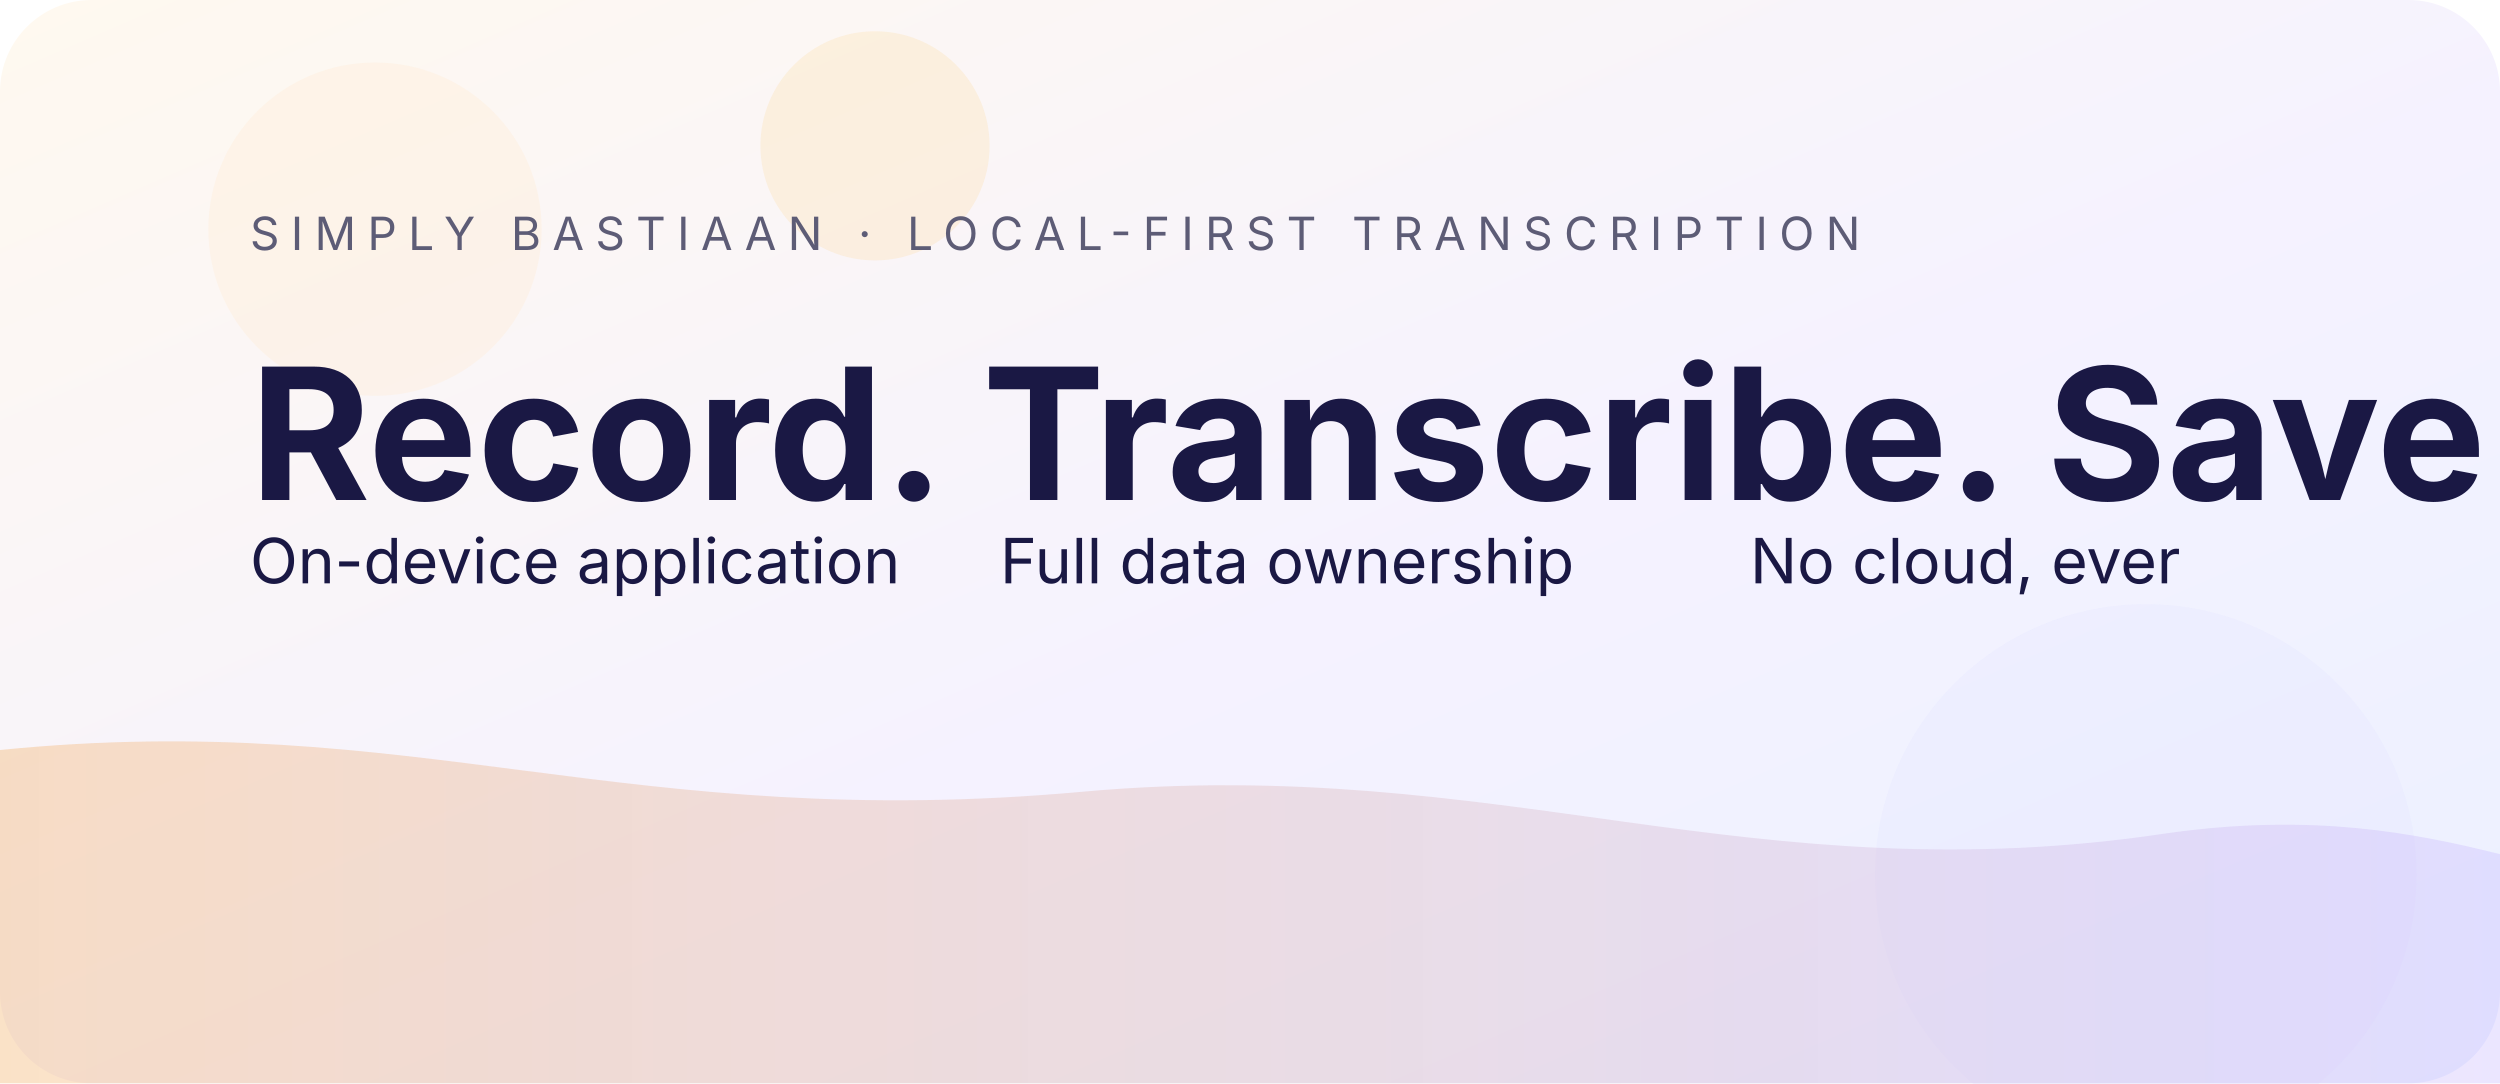
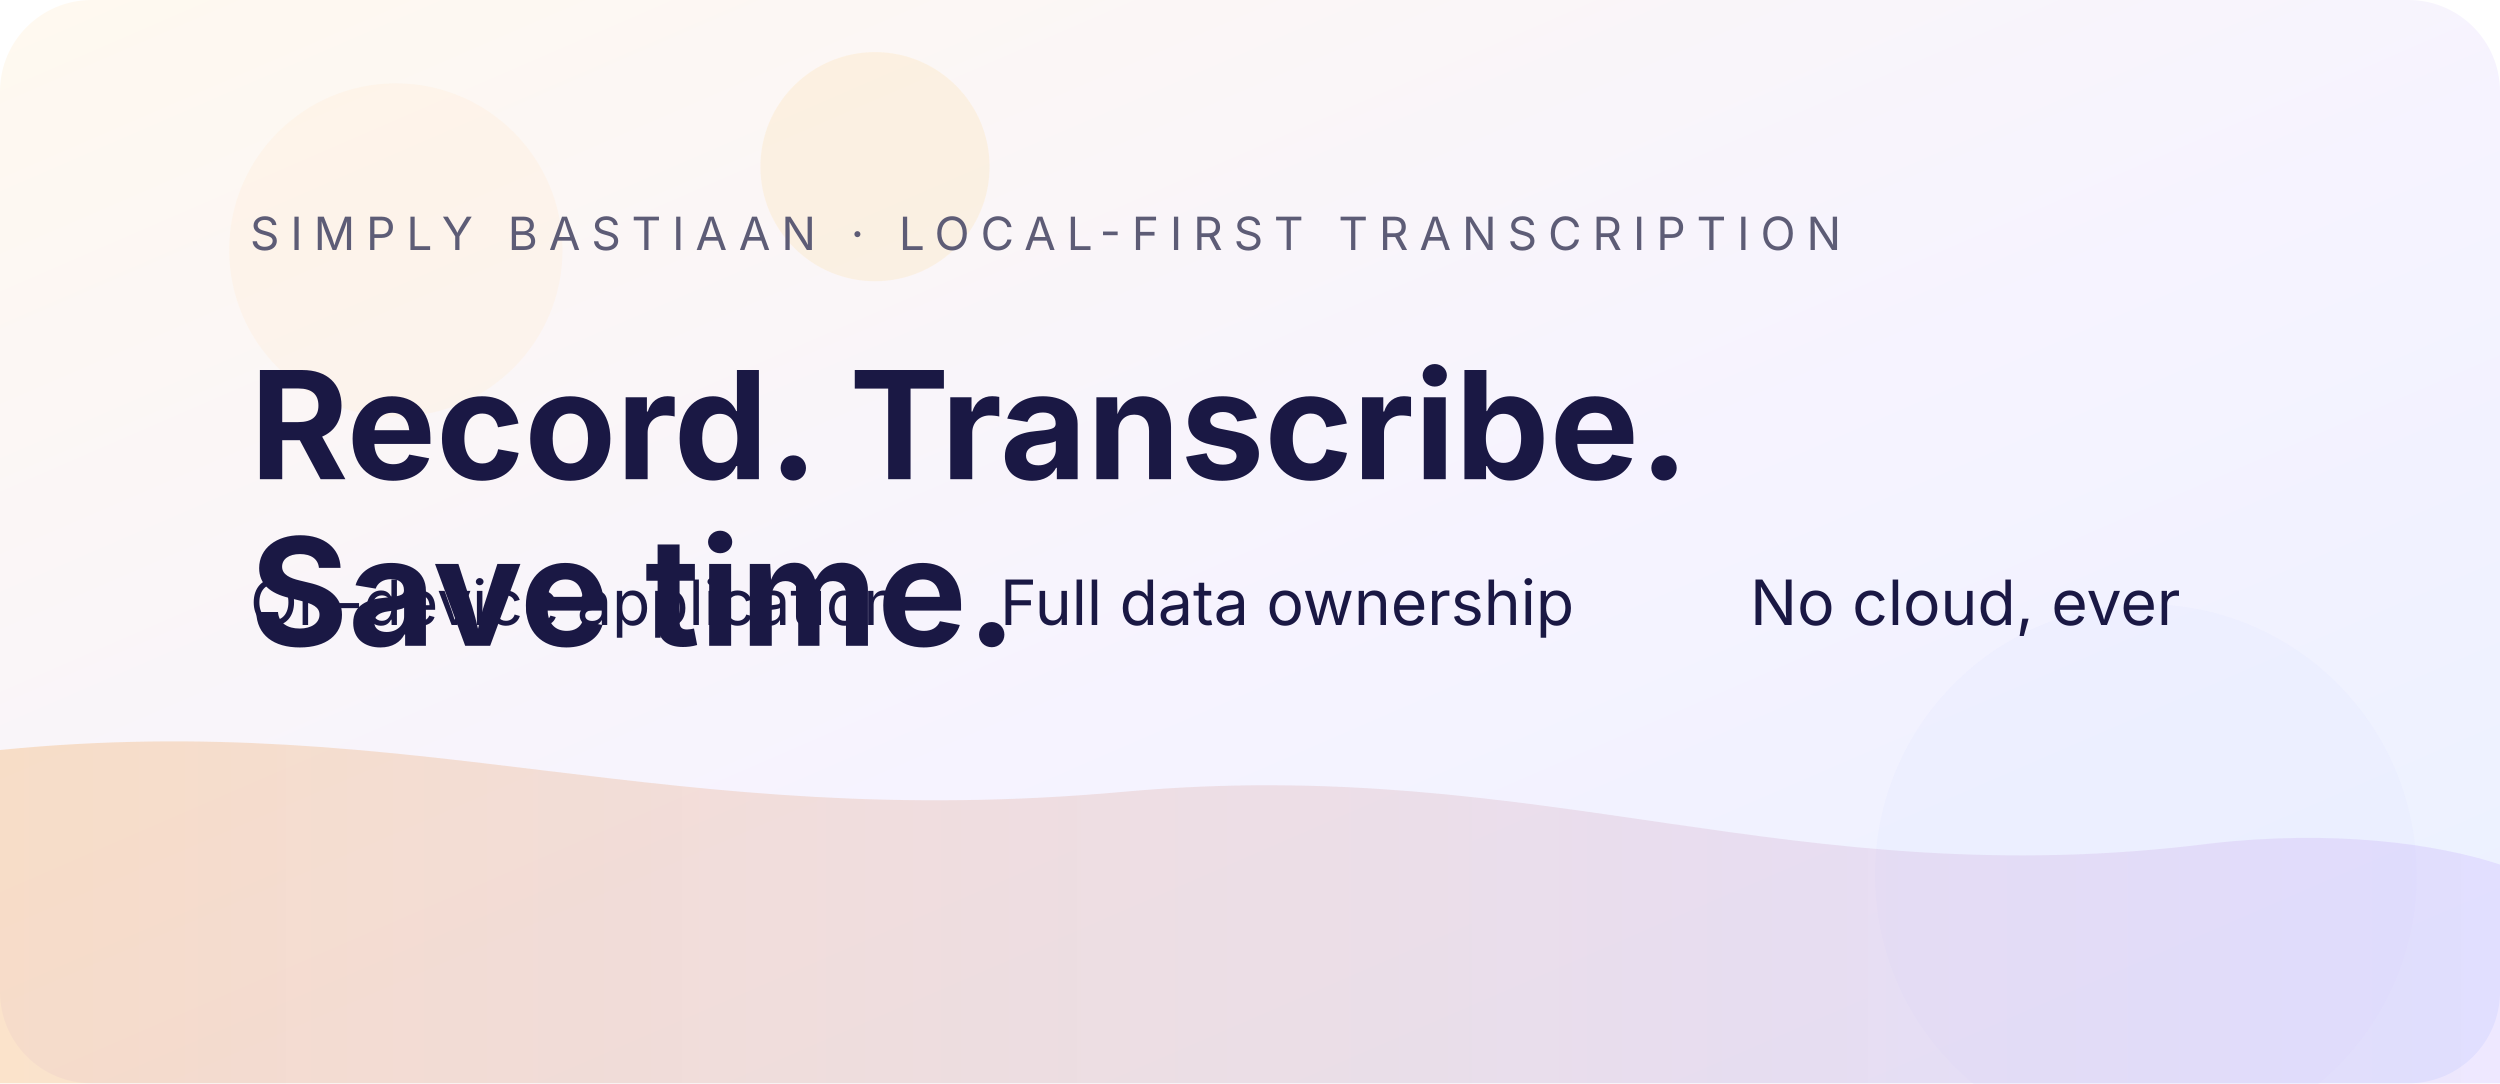
<svg xmlns="http://www.w3.org/2000/svg" width="1200" height="520" viewBox="0 0 1200 520" role="img" aria-labelledby="title desc">
  <defs>
    <linearGradient id="bg" x1="0%" y1="0%" x2="100%" y2="100%">
      <stop offset="0%" stop-color="#FFF9EF" />
-       <stop offset="55%" stop-color="#F5F2FF" />
-       <stop offset="100%" stop-color="#EBF1FF" />
+       <stop offset="55%" stop-color="#F6F3FF" />
+       <stop offset="100%" stop-color="#EAF1FF" />
    </linearGradient>
    <linearGradient id="wave" x1="0%" y1="0%" x2="100%" y2="0%">
-       <stop offset="0%" stop-color="#F4B36E" stop-opacity="0.85" />
-       <stop offset="100%" stop-color="#C8B9FF" stop-opacity="0.8" />
+       <stop offset="0%" stop-color="#F4B36E" stop-opacity="0.8" />
+       <stop offset="100%" stop-color="#CBB9FF" stop-opacity="0.75" />
    </linearGradient>
  </defs>
  <rect width="1200" height="520" rx="44" fill="url(#bg)" />
-   <g opacity="0.35">
-     <circle cx="180" cy="110" r="80" fill="#FFEBD4" />
-     <circle cx="420" cy="70" r="55" fill="#FCE1B4" />
-     <circle cx="1030" cy="420" r="130" fill="#E4E6FF" />
+   <g opacity="0.3">
+     <circle cx="190" cy="120" r="80" fill="#FFEBD4" />
+     <circle cx="420" cy="80" r="55" fill="#FDE2B3" />
+     <circle cx="1030" cy="420" r="130" fill="#E3E6FF" />
  </g>
-   <path d="M0 360 C200 340 300 400 520 380 C720 362 840 430 1040 400 C1110 390 1160 400 1200 410 L1200 520 L0 520 Z" fill="url(#wave)" opacity="0.45" />
+   <path d="M0 360 C200 340 320 400 540 380 C740 362 860 430 1060 405 C1120 398 1170 405 1200 415 L1200 520 L0 520 Z" fill="url(#wave)" opacity="0.45" />
  <g transform="translate(120 120)" font-family="'Inter','Segoe UI',sans-serif" fill="#1A1844">
-     <text font-size="22" letter-spacing="0.25em" fill="#5D5C76">SIMPLY BASTIAAN · LOCAL-FIRST TRANSCRIPTION</text>
-     <text y="120" font-size="88" font-weight="700">Record. Transcribe. Save time.</text>
+     <text font-size="22" letter-spacing="0.24em" fill="#5D5C76">SIMPLY BASTIAAN · LOCAL-FIRST TRANSCRIPTION</text>
+     <text y="110" font-size="72" font-weight="700">Record. Transcribe.</text>
+     <text y="190" font-size="72" font-weight="700">Save time.</text>
  </g>
-   <g transform="translate(120 280)" font-family="'Inter','Segoe UI',sans-serif" fill="#1A1844" font-size="30">
+   <g transform="translate(120 300)" font-family="'Inter','Segoe UI',sans-serif" fill="#1A1844" font-size="30">
    <text>On-device application</text>
    <text x="360">Full data ownership</text>
    <text x="720">No cloud, ever</text>
  </g>
</svg>
